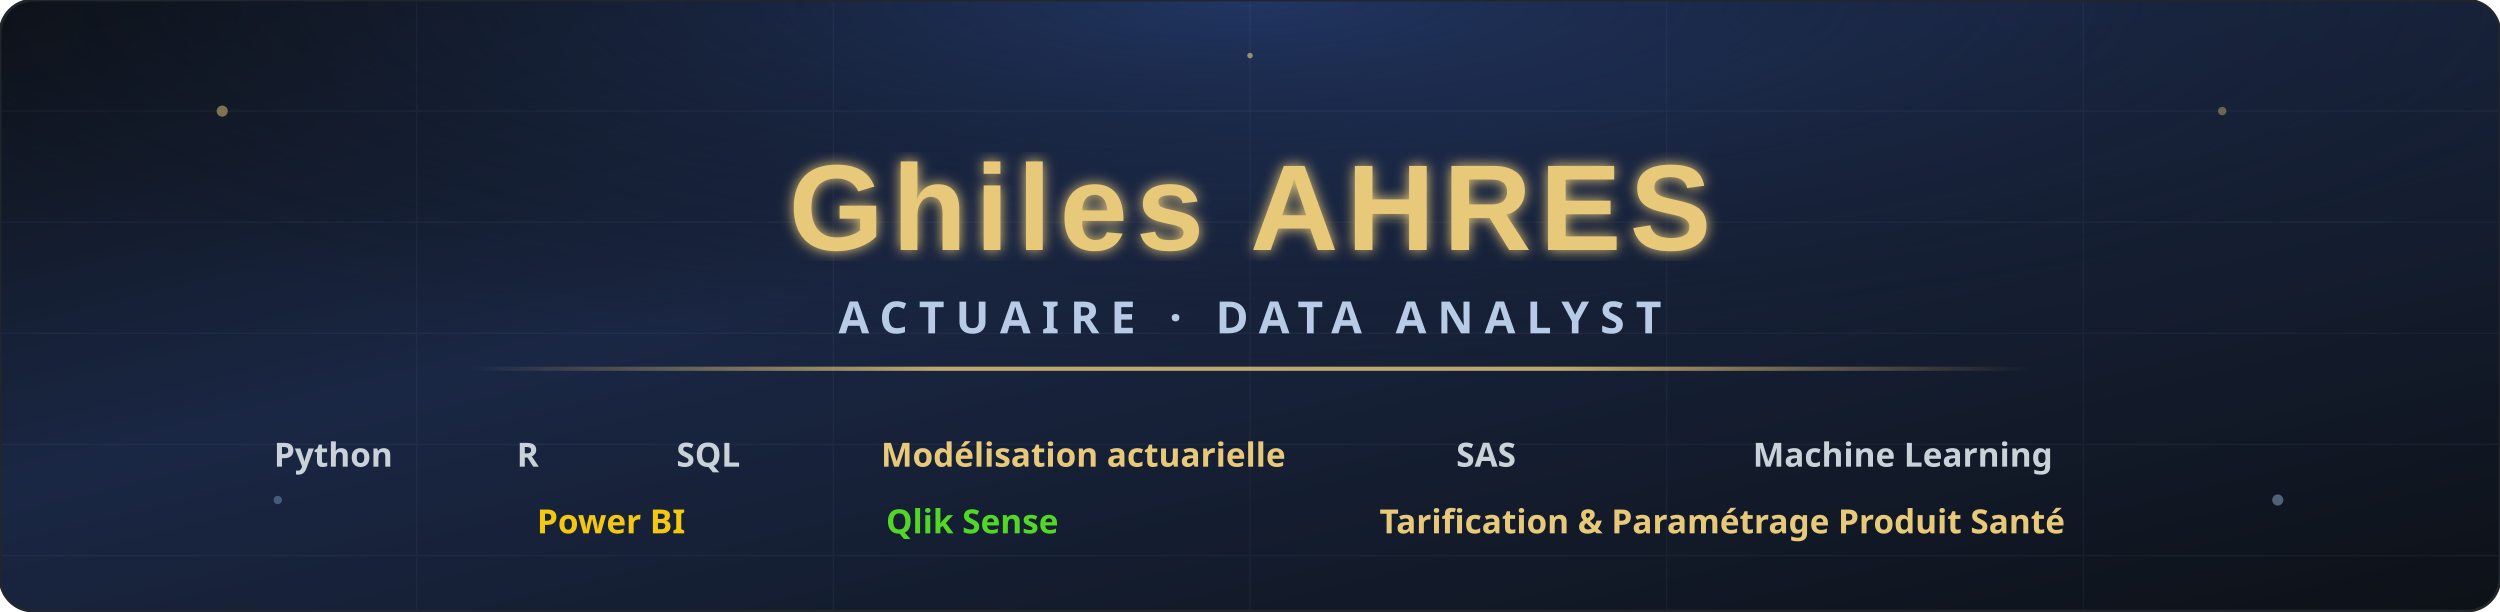
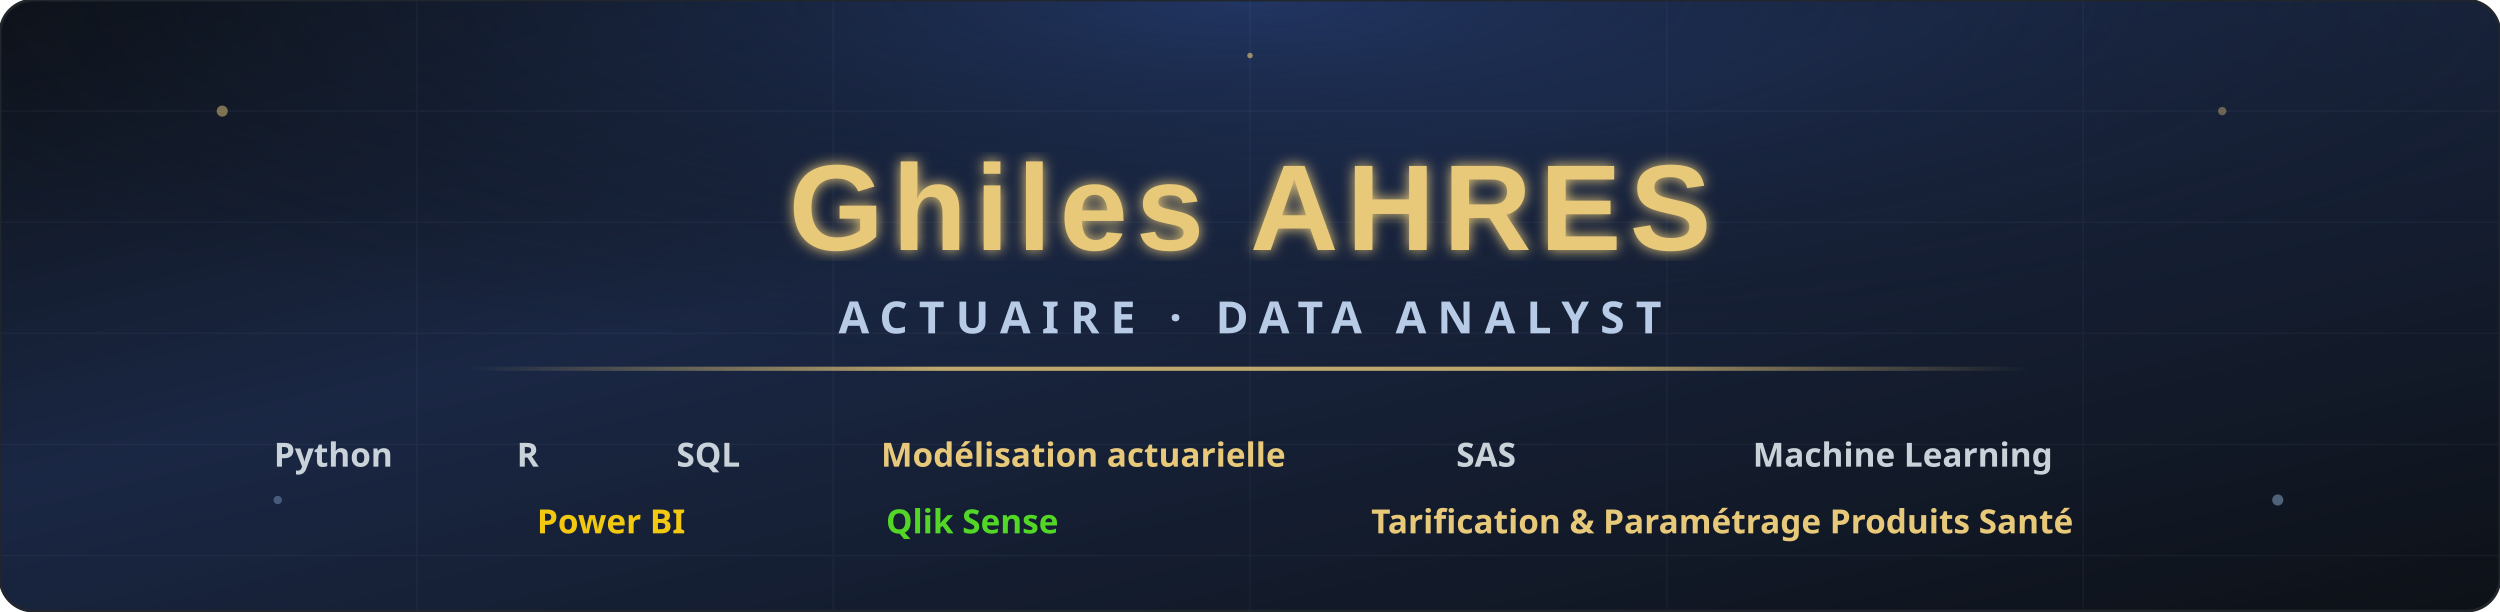
<svg xmlns="http://www.w3.org/2000/svg" width="900" height="220" viewBox="0 0 900 220">
  <defs>
    <linearGradient id="bg" x1="0%" y1="0%" x2="100%" y2="100%">
      <stop offset="0%" style="stop-color:#0d1117" />
      <stop offset="40%" style="stop-color:#1a2744" />
      <stop offset="100%" style="stop-color:#0d1117" />
    </linearGradient>
    <radialGradient id="glow" cx="50%" cy="0%" r="60%">
      <stop offset="0%" style="stop-color:#243b6e;stop-opacity:0.8" />
      <stop offset="100%" style="stop-color:#0d1117;stop-opacity:0" />
    </radialGradient>
    <linearGradient id="line" x1="0%" y1="0%" x2="100%" y2="0%">
      <stop offset="0%" style="stop-color:#E8C97A;stop-opacity:0" />
      <stop offset="30%" style="stop-color:#E8C97A;stop-opacity:1" />
      <stop offset="70%" style="stop-color:#E8C97A;stop-opacity:1" />
      <stop offset="100%" style="stop-color:#E8C97A;stop-opacity:0" />
    </linearGradient>
    <filter id="softGlow">
      <feGaussianBlur stdDeviation="2.5" result="coloredBlur" />
      <feMerge>
        <feMergeNode in="coloredBlur" />
        <feMergeNode in="SourceGraphic" />
      </feMerge>
    </filter>
  </defs>
  <rect width="900" height="220" fill="url(#bg)" rx="12" />
  <rect width="900" height="220" fill="url(#glow)" rx="12" />
  <g opacity="0.06" stroke="#8BAFD4" stroke-width="0.5">
    <line x1="0" y1="40" x2="900" y2="40" />
    <line x1="0" y1="80" x2="900" y2="80" />
    <line x1="0" y1="120" x2="900" y2="120" />
    <line x1="0" y1="160" x2="900" y2="160" />
    <line x1="0" y1="200" x2="900" y2="200" />
    <line x1="150" y1="0" x2="150" y2="220" />
    <line x1="300" y1="0" x2="300" y2="220" />
    <line x1="450" y1="0" x2="450" y2="220" />
    <line x1="600" y1="0" x2="600" y2="220" />
    <line x1="750" y1="0" x2="750" y2="220" />
  </g>
  <circle cx="80" cy="40" r="2" fill="#E8C97A" opacity="0.5" />
  <circle cx="820" cy="180" r="2" fill="#8BAFD4" opacity="0.5" />
  <circle cx="100" cy="180" r="1.5" fill="#8BAFD4" opacity="0.4" />
  <circle cx="800" cy="40" r="1.5" fill="#E8C97A" opacity="0.4" />
  <circle cx="450" cy="20" r="1" fill="#E8C97A" opacity="0.6" />
  <rect x="170" y="132" width="560" height="1.5" fill="url(#line)" opacity="0.8" />
  <text x="450" y="90" font-family="'Segoe UI', 'Helvetica Neue', Arial, sans-serif" font-size="44" font-weight="800" fill="#E8C97A" text-anchor="middle" letter-spacing="3" filter="url(#softGlow)">
    Ghiles AHRES
  </text>
  <text x="450" y="120" font-family="'Segoe UI', sans-serif" font-size="16" font-weight="700" fill="#B7CAE6" text-anchor="middle" letter-spacing="4">
    ACTUAIRE  ·  DATA ANALYST
  </text>
  <text x="120" y="168" font-family="'Segoe UI', sans-serif" font-size="12" font-weight="700" fill="#C9D1D9" text-anchor="middle">
    Python
  </text>
  <text x="190" y="168" font-family="'Segoe UI', sans-serif" font-size="12" font-weight="700" fill="#C9D1D9" text-anchor="middle">
    R
  </text>
  <text x="255" y="168" font-family="'Segoe UI', sans-serif" font-size="12" font-weight="700" fill="#C9D1D9" text-anchor="middle">
    SQL
  </text>
  <text x="390" y="168" font-family="'Segoe UI', sans-serif" font-size="12" font-weight="700" fill="#E8C97A" text-anchor="middle">
    Modélisation actuarielle
  </text>
  <text x="535" y="168" font-family="'Segoe UI', sans-serif" font-size="12" font-weight="700" fill="#C9D1D9" text-anchor="middle">
    SAS
  </text>
  <text x="685" y="168" font-family="'Segoe UI', sans-serif" font-size="12" font-weight="700" fill="#C9D1D9" text-anchor="middle">
    Machine Learning
  </text>
  <text x="220" y="192" font-family="'Segoe UI', sans-serif" font-size="12" font-weight="700" fill="#F2C811" text-anchor="middle">
    Power BI
  </text>
  <text x="350" y="192" font-family="'Segoe UI', sans-serif" font-size="12" font-weight="700" fill="#52D726" text-anchor="middle">
    Qlik Sense
  </text>
  <text x="620" y="192" font-family="'Segoe UI', sans-serif" font-size="12" font-weight="700" fill="#E8C97A" text-anchor="middle">
-     Tarification &amp; Paramétrage Produit Santé
+     Tarification &amp; Paramétrage Produits Santé
  </text>
  <rect width="900" height="220" fill="none" stroke="#21262d" stroke-width="1" rx="12" />
</svg>
